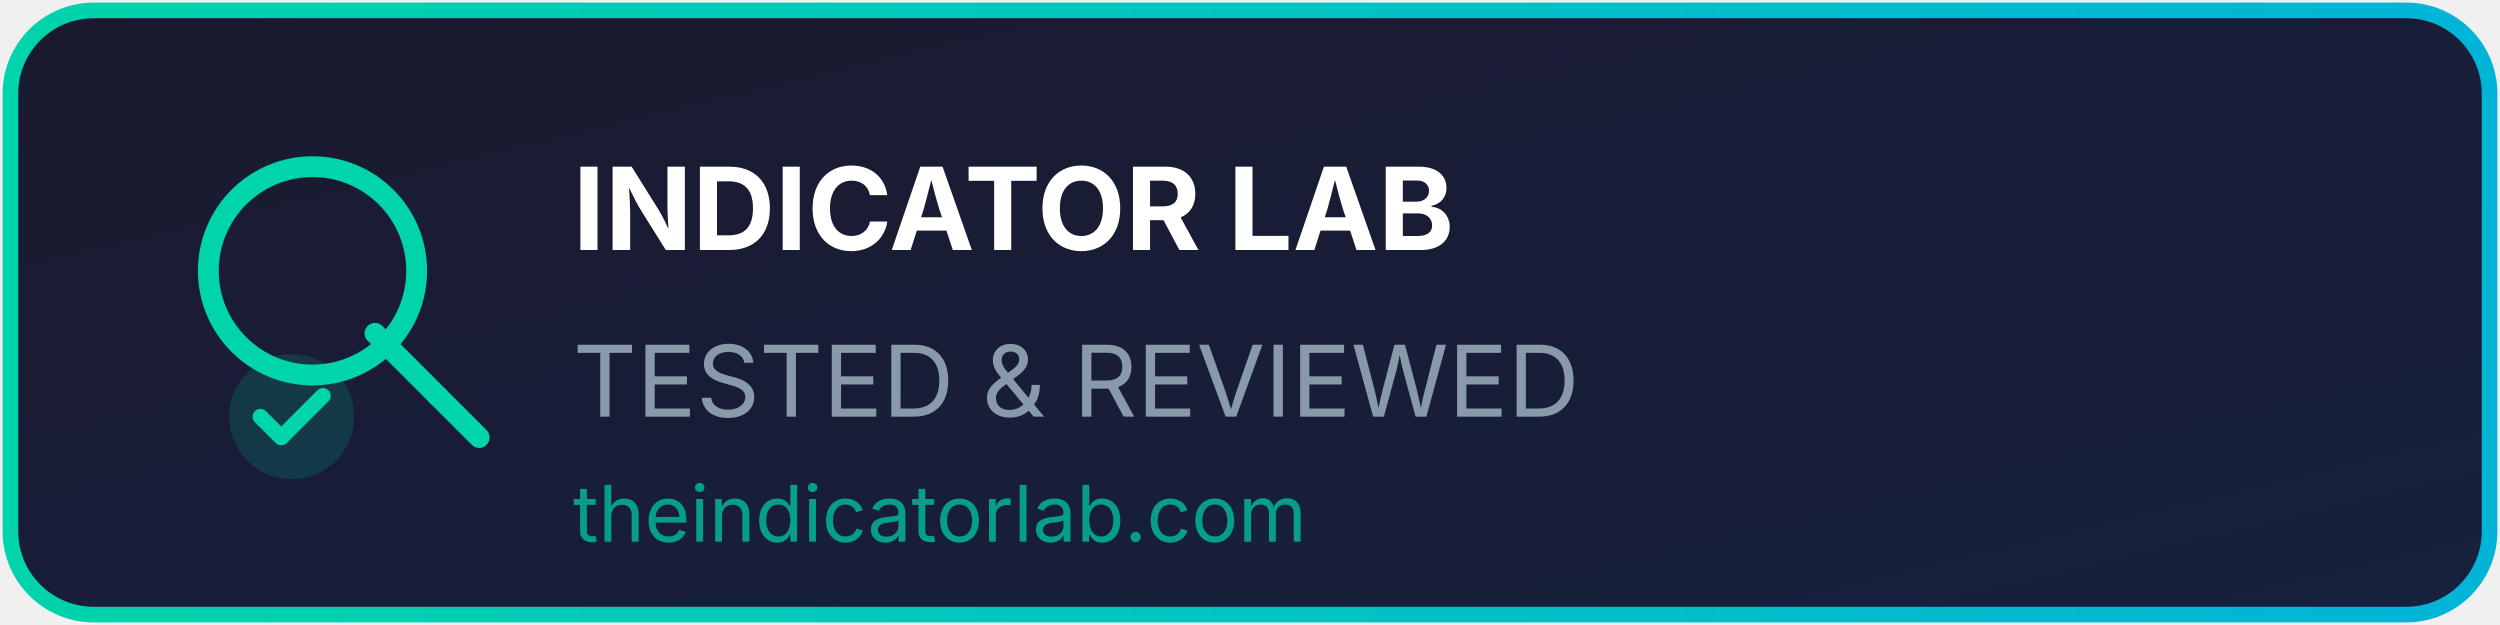
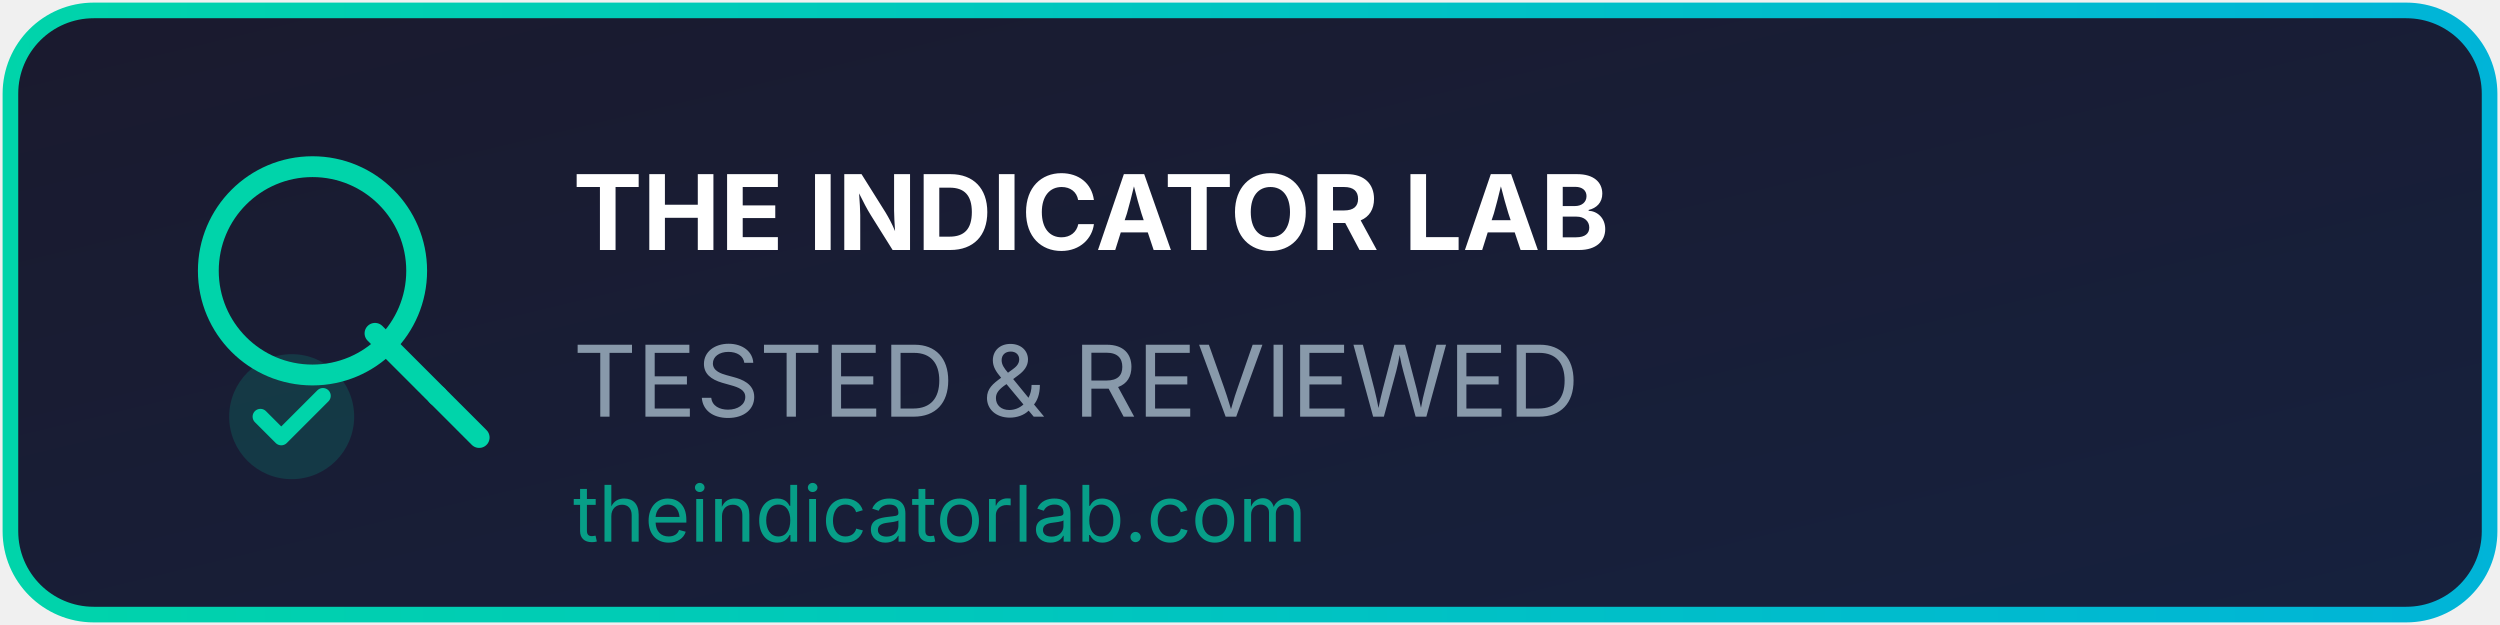
<svg xmlns="http://www.w3.org/2000/svg" width="240" height="60" viewBox="0 0 240 60">
  <defs>
    <linearGradient id="bg" x1="0%" y1="0%" x2="100%" y2="100%">
      <stop offset="0%" style="stop-color:#1a1a2e" />
      <stop offset="100%" style="stop-color:#16213e" />
    </linearGradient>
    <linearGradient id="accent" x1="0%" y1="0%" x2="100%" y2="0%">
      <stop offset="0%" style="stop-color:#00d4aa" />
      <stop offset="100%" style="stop-color:#00b4d8" />
    </linearGradient>
  </defs>
  <rect x="1" y="1" width="238" height="58" rx="8" fill="url(#bg)" stroke="url(#accent)" stroke-width="1.5" />
  <circle cx="30" cy="26" r="10" fill="none" stroke="#00d4aa" stroke-width="2" />
  <line x1="36" y1="32" x2="42" y2="38" stroke="#00d4aa" stroke-width="2" stroke-linecap="round" />
  <line x1="42" y1="38" x2="46" y2="42" stroke="#00d4aa" stroke-width="2" stroke-linecap="round" />
  <circle cx="28" cy="40" r="6" fill="#00d4aa" opacity="0.15" />
  <path d="M25 40l2 2 4-4" fill="none" stroke="#00d4aa" stroke-width="1.5" stroke-linecap="round" stroke-linejoin="round" />
-   <text x="55" y="24" font-family="system-ui, -apple-system, sans-serif" font-size="11" font-weight="700" fill="#ffffff">INDICATOR LAB</text>
+   <text x="55" y="24" font-family="system-ui, -apple-system, sans-serif" font-size="10" font-weight="700" fill="#ffffff">THE INDICATOR LAB</text>
  <text x="55" y="40" font-family="system-ui, -apple-system, sans-serif" font-size="9.5" fill="#8899aa">TESTED &amp; REVIEWED</text>
  <text x="55" y="52" font-family="system-ui, -apple-system, sans-serif" font-size="7.5" fill="#00d4aa" opacity="0.7">theindicatorlab.com</text>
</svg>
